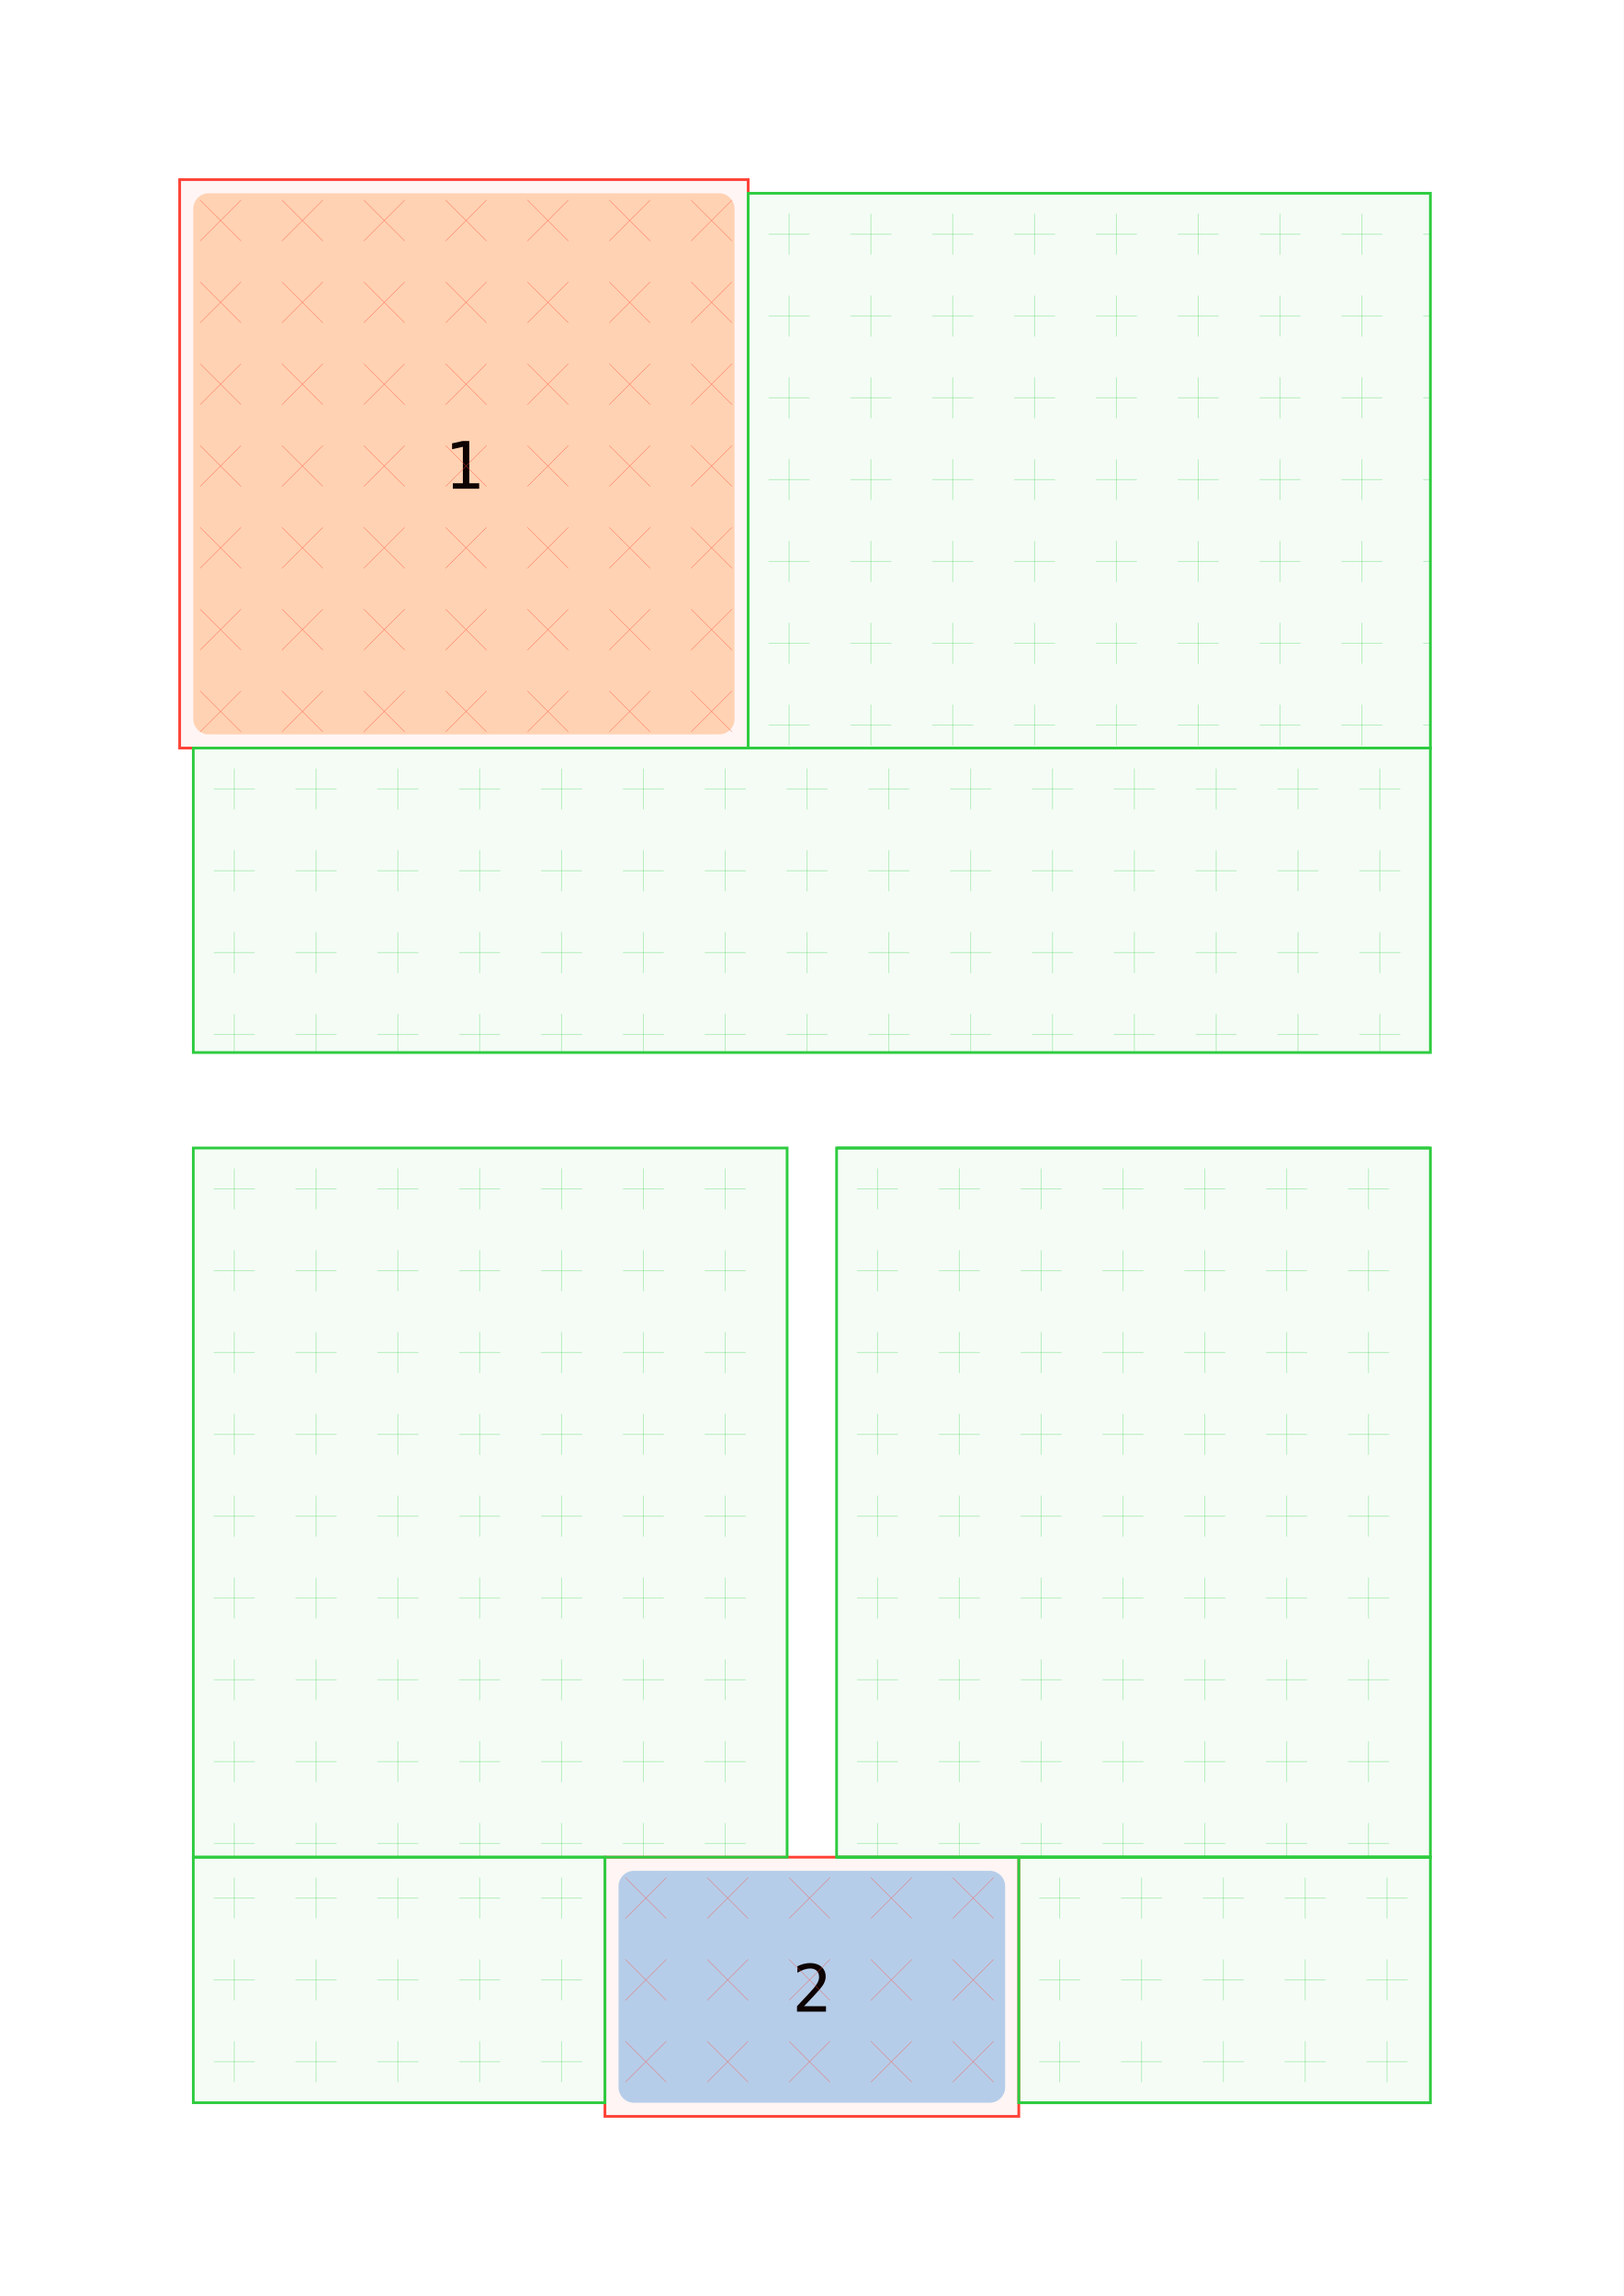
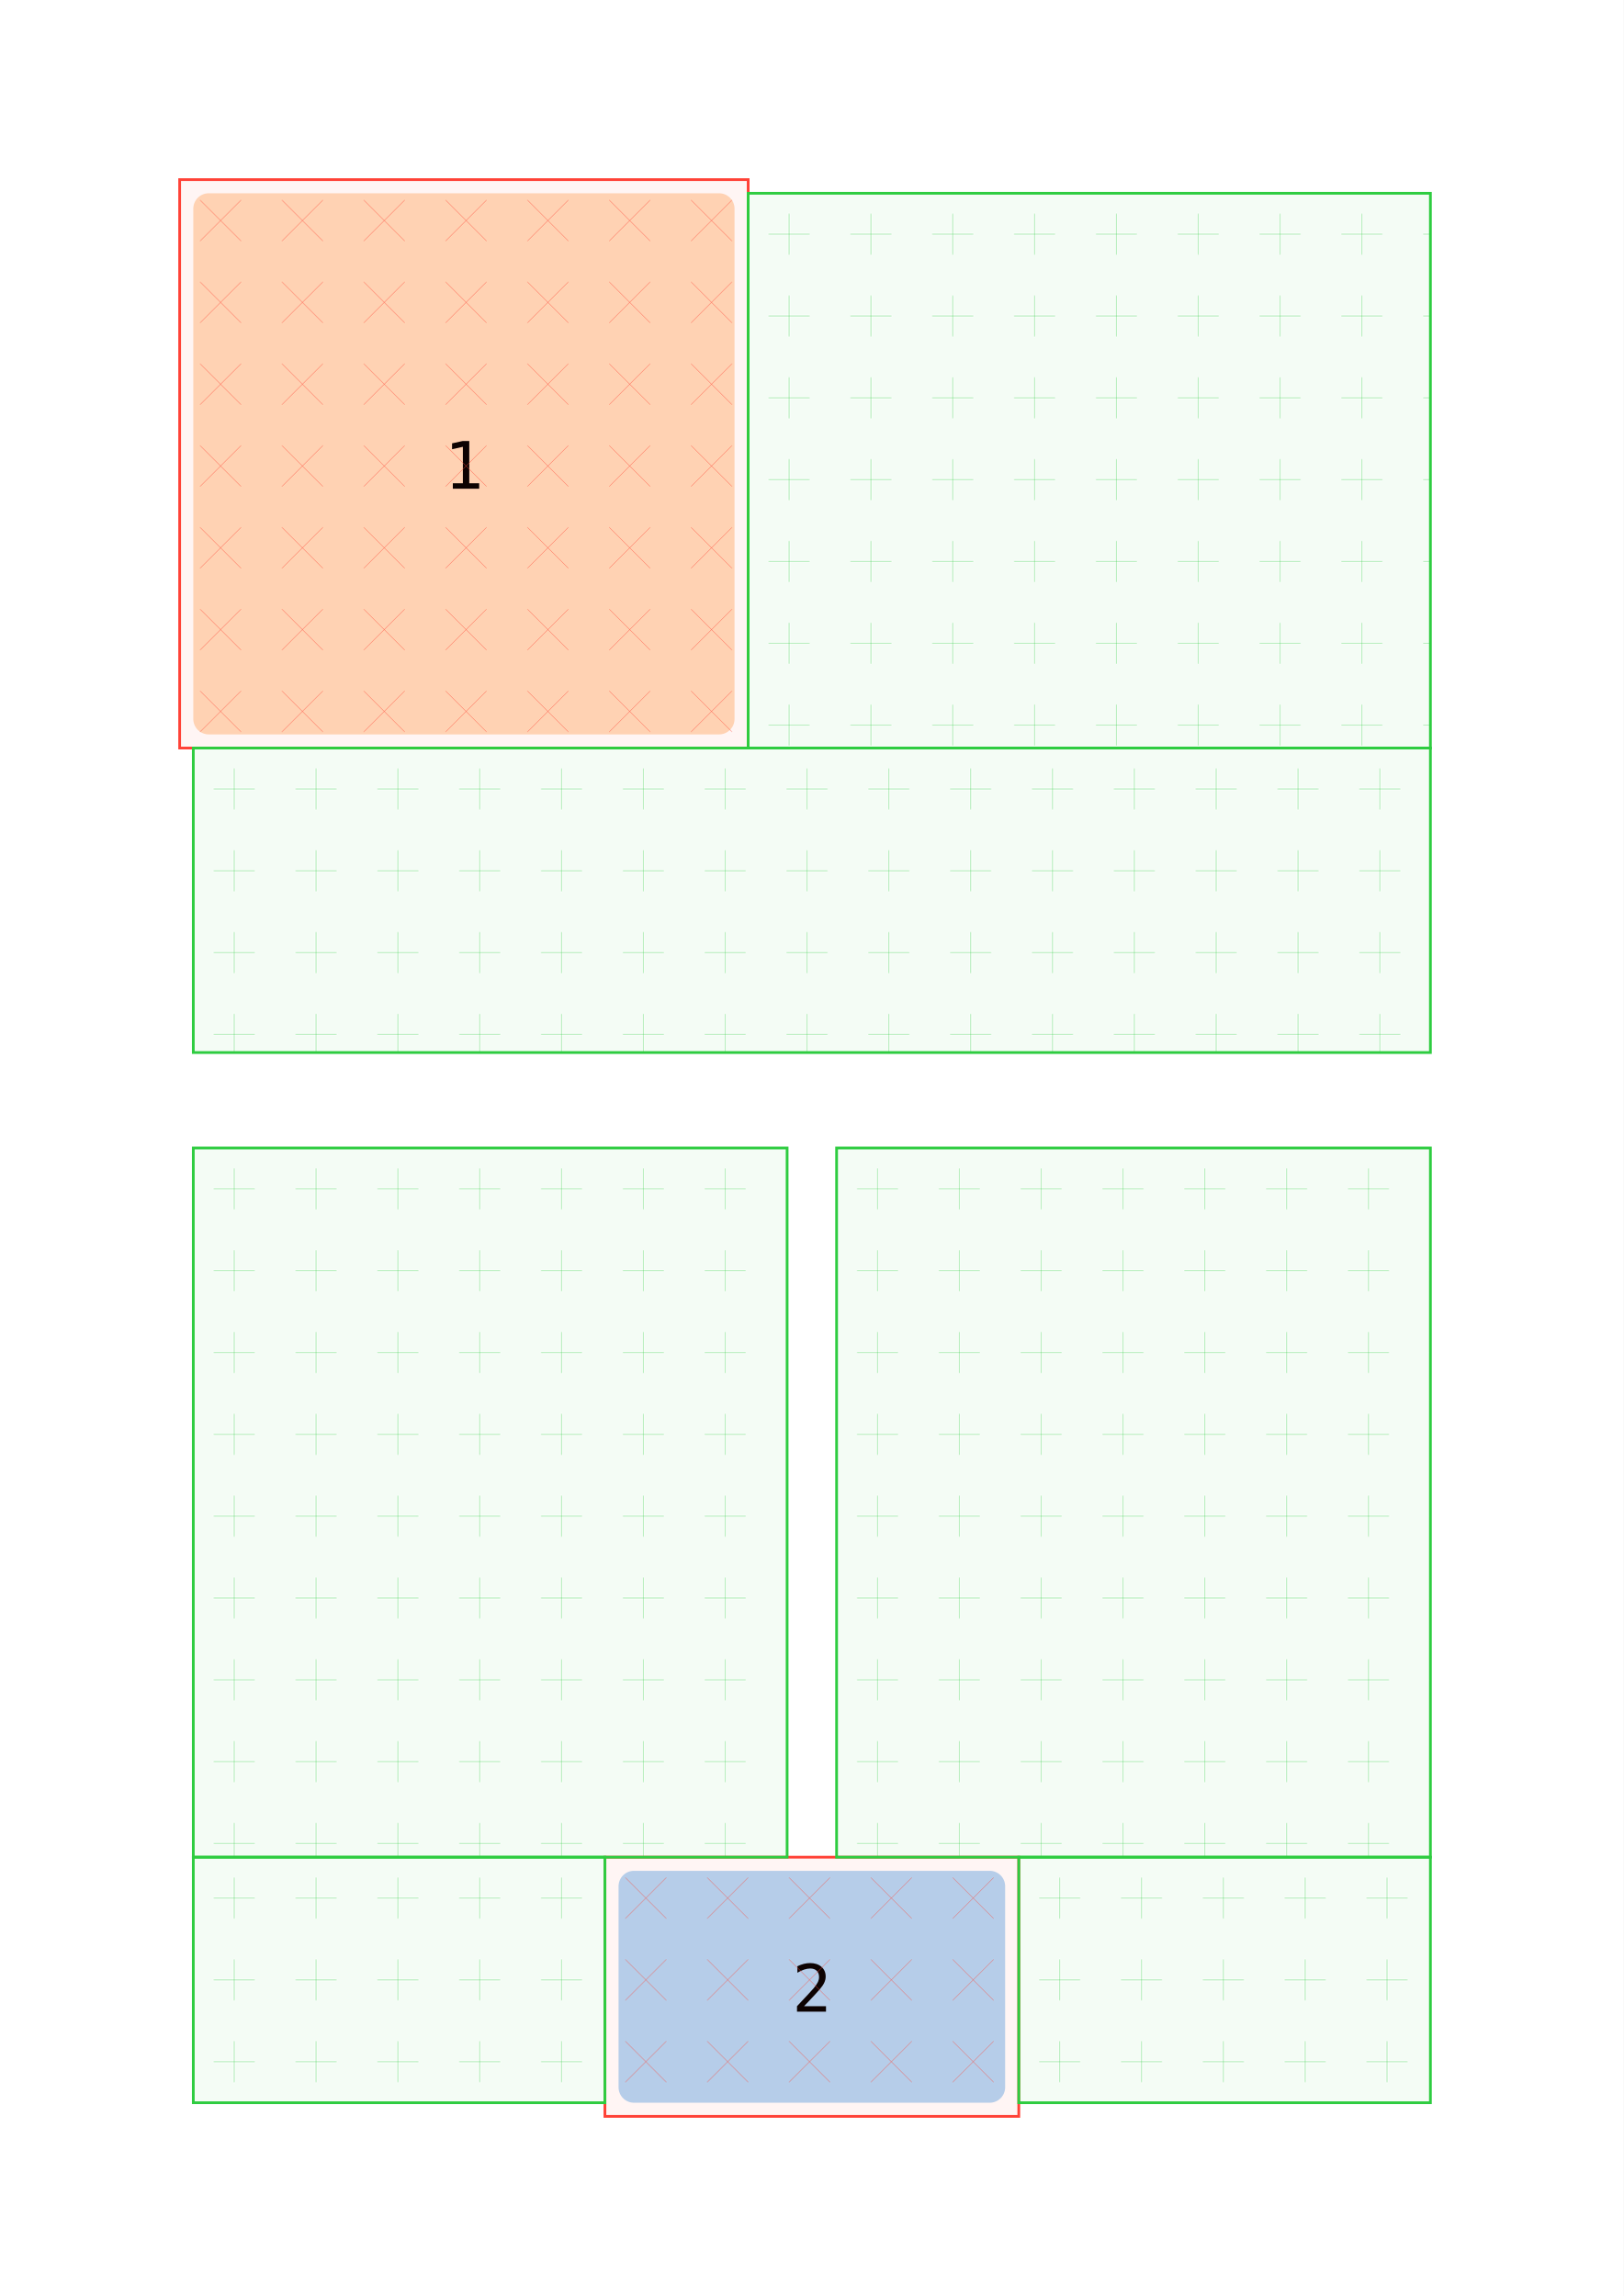
<svg xmlns="http://www.w3.org/2000/svg" xmlns:xlink="http://www.w3.org/1999/xlink" class="typst-doc" viewBox="0 0 595.276 841.89" width="595.276pt" height="841.89pt">
  <path class="typst-shape" fill="#ffffff" fill-rule="nonzero" d="M 0 0 L 0 841.89 L 595.276 841.89 L 595.276 0 Z " />
  <g>
    <g transform="translate(70.86614 70.86614)">
      <g class="typst-group">
        <g>
          <g transform="translate(0 0)">
            <g class="typst-group">
              <g>
                <g transform="translate(-0 -0)">
                  <path class="typst-shape" fill="#ff851b4d" fill-rule="nonzero" d="M 0 5.669 C 0 2.538 2.538 0 5.669 0 L 192.756 0 C 195.887 0 198.425 2.538 198.425 5.669 L 198.425 192.756 C 198.425 195.887 195.887 198.425 192.756 198.425 L 5.669 198.425 C 2.538 198.425 0 195.887 0 192.756 Z " />
                </g>
                <g transform="translate(91.98799 108.3298)">
                  <g class="typst-text" transform="scale(1, -1)">
                    <use xlink:href="#gF240486548E416AE1A570F31F6ED1982" x="0" fill="#000000" fill-rule="nonzero" />
                  </g>
                </g>
              </g>
            </g>
          </g>
          <g transform="translate(-5 -5)">
            <g class="typst-group">
              <g>
                <g transform="translate(-0 -0)">
-                   <path class="typst-shape" fill="url(#pAFBE9DAD44C9738A169C560DD08098E)" fill-rule="nonzero" stroke="#ff4136" stroke-width="1" stroke-linecap="butt" stroke-linejoin="miter" stroke-miterlimit="4" d="M 0 0 L 0 208.425 L 208.425 208.425 L 208.425 0 Z " />
+                   <path class="typst-shape" fill="url(#p888B43E401F3DEB6008890AC710BDEEA)" fill-rule="nonzero" stroke="#ff4136" stroke-width="1" stroke-linecap="butt" stroke-linejoin="miter" stroke-miterlimit="4" d="M 0 0 L 0 208.425 L 208.425 208.425 L 208.425 0 Z " />
                </g>
              </g>
            </g>
          </g>
          <g transform="translate(203.4252 0)">
            <g class="typst-group">
              <g>
                <g transform="translate(-0 -0)">
-                   <path class="typst-shape" fill="url(#pB5DC8F755736364A0618CEF27585FFED)" fill-rule="nonzero" stroke="#2ecc40" stroke-width="1" stroke-linecap="butt" stroke-linejoin="miter" stroke-miterlimit="4" d="M 0 0 L 0 203.425 L 250.118 203.425 L 250.118 0 Z " />
+                   <path class="typst-shape" fill="url(#p445DE87C6A903B617CF8FEFDC51B716C)" fill-rule="nonzero" stroke="#2ecc40" stroke-width="1" stroke-linecap="butt" stroke-linejoin="miter" stroke-miterlimit="4" d="M 0 0 L 0 203.425 L 250.118 203.425 L 250.118 0 Z " />
                </g>
              </g>
            </g>
          </g>
          <g transform="translate(0 203.4252)">
            <g class="typst-group">
              <g>
                <g transform="translate(-0 -0)">
-                   <path class="typst-shape" fill="url(#pB5DC8F755736364A0618CEF27585FFED)" fill-rule="nonzero" stroke="#2ecc40" stroke-width="1" stroke-linecap="butt" stroke-linejoin="miter" stroke-miterlimit="4" d="M 0 0 L 0 111.646 L 453.543 111.646 L 453.543 0 Z " />
+                   <path class="typst-shape" fill="url(#p445DE87C6A903B617CF8FEFDC51B716C)" fill-rule="nonzero" stroke="#2ecc40" stroke-width="1" stroke-linecap="butt" stroke-linejoin="miter" stroke-miterlimit="4" d="M 0 0 L 0 111.646 L 453.543 111.646 L 453.543 0 Z " />
                </g>
              </g>
            </g>
          </g>
        </g>
      </g>
    </g>
    <g transform="translate(70.86614 70.86614)">
      <g class="typst-group">
        <g>
          <g transform="translate(155.9055 615.1181)">
            <g class="typst-group">
              <g>
                <g transform="translate(-0 -0)">
                  <path class="typst-shape" fill="#0074d94d" fill-rule="nonzero" d="M 0 5.669 C 0 2.538 2.538 0 5.669 0 L 136.063 0 C 139.194 0 141.732 2.538 141.732 5.669 L 141.732 79.37 C 141.732 82.501 139.194 85.039 136.063 85.039 L 5.669 85.039 C 2.538 85.039 0 82.501 0 79.37 Z " />
                </g>
                <g transform="translate(63.64153 51.63687)">
                  <g class="typst-text" transform="scale(1, -1)">
                    <use xlink:href="#g21E883D563F2E9D303D6F61E0E635A13" x="0" fill="#000000" fill-rule="nonzero" />
                  </g>
                </g>
              </g>
            </g>
          </g>
          <g transform="translate(150.9055 610.1181)">
            <g class="typst-group">
              <g>
                <g transform="translate(-0 -0)">
-                   <path class="typst-shape" fill="url(#pAFBE9DAD44C9738A169C560DD08098E)" fill-rule="nonzero" stroke="#ff4136" stroke-width="1" stroke-linecap="butt" stroke-linejoin="miter" stroke-miterlimit="4" d="M 0 0 L 0 95.039 L 151.732 95.039 L 151.732 0 Z " />
+                   <path class="typst-shape" fill="url(#p888B43E401F3DEB6008890AC710BDEEA)" fill-rule="nonzero" stroke="#ff4136" stroke-width="1" stroke-linecap="butt" stroke-linejoin="miter" stroke-miterlimit="4" d="M 0 0 L 0 95.039 L 151.732 95.039 L 151.732 0 Z " />
                </g>
              </g>
            </g>
          </g>
          <g transform="translate(0 350.0787)">
            <g class="typst-group">
              <g>
                <g transform="translate(-0 -0)">
-                   <path class="typst-shape" fill="url(#pB5DC8F755736364A0618CEF27585FFED)" fill-rule="nonzero" stroke="#2ecc40" stroke-width="1" stroke-linecap="butt" stroke-linejoin="miter" stroke-miterlimit="4" d="M 0 0 L 0 260.039 L 217.701 260.039 L 217.701 0 Z " />
+                   <path class="typst-shape" fill="url(#p445DE87C6A903B617CF8FEFDC51B716C)" fill-rule="nonzero" stroke="#2ecc40" stroke-width="1" stroke-linecap="butt" stroke-linejoin="miter" stroke-miterlimit="4" d="M 0 0 L 0 260.039 L 217.701 260.039 L 217.701 0 Z " />
                </g>
              </g>
            </g>
          </g>
          <g transform="translate(0 610.1181)">
            <g class="typst-group">
              <g>
                <g transform="translate(-0 -0)">
-                   <path class="typst-shape" fill="url(#pB5DC8F755736364A0618CEF27585FFED)" fill-rule="nonzero" stroke="#2ecc40" stroke-width="1" stroke-linecap="butt" stroke-linejoin="miter" stroke-miterlimit="4" d="M 0 0 L 0 90.039 L 150.906 90.039 L 150.906 0 Z " />
+                   <path class="typst-shape" fill="url(#p445DE87C6A903B617CF8FEFDC51B716C)" fill-rule="nonzero" stroke="#2ecc40" stroke-width="1" stroke-linecap="butt" stroke-linejoin="miter" stroke-miterlimit="4" d="M 0 0 L 0 90.039 L 150.906 90.039 L 150.906 0 Z " />
                </g>
              </g>
            </g>
          </g>
          <g transform="translate(235.8425 350.0787)">
            <g class="typst-group">
              <g>
                <g transform="translate(-0 -0)">
-                   <path class="typst-shape" fill="url(#pB5DC8F755736364A0618CEF27585FFED)" fill-rule="nonzero" stroke="#2ecc40" stroke-width="1" stroke-linecap="butt" stroke-linejoin="miter" stroke-miterlimit="4" d="M 0 0 L 0 0 L 217.701 0 L 217.701 0 Z " />
-                 </g>
-               </g>
-             </g>
-           </g>
-           <g transform="translate(235.8425 350.0787)">
-             <g class="typst-group">
-               <g>
-                 <g transform="translate(-0 -0)">
-                   <path class="typst-shape" fill="url(#pB5DC8F755736364A0618CEF27585FFED)" fill-rule="nonzero" stroke="#2ecc40" stroke-width="1" stroke-linecap="butt" stroke-linejoin="miter" stroke-miterlimit="4" d="M 0 0 L 0 260.039 L 217.701 260.039 L 217.701 0 Z " />
-                 </g>
-               </g>
-             </g>
-           </g>
-           <g transform="translate(235.8425 610.1181)">
-             <g class="typst-group">
-               <g>
-                 <g transform="translate(-0 -0)">
-                   <path class="typst-shape" fill="url(#pB5DC8F755736364A0618CEF27585FFED)" fill-rule="nonzero" stroke="#2ecc40" stroke-width="1" stroke-linecap="butt" stroke-linejoin="miter" stroke-miterlimit="4" d="M 0 0 L 0 0 L 217.701 0 L 217.701 0 Z " />
-                 </g>
-               </g>
-             </g>
-           </g>
-           <g transform="translate(235.8425 610.1181)">
-             <g class="typst-group">
-               <g>
-                 <g transform="translate(-0 -0)">
-                   <path class="typst-shape" fill="url(#pB5DC8F755736364A0618CEF27585FFED)" fill-rule="nonzero" stroke="#2ecc40" stroke-width="1" stroke-linecap="butt" stroke-linejoin="miter" stroke-miterlimit="4" d="M 0 0 L 0 0 L 217.701 0 L 217.701 0 Z " />
+                   <path class="typst-shape" fill="url(#p445DE87C6A903B617CF8FEFDC51B716C)" fill-rule="nonzero" stroke="#2ecc40" stroke-width="1" stroke-linecap="butt" stroke-linejoin="miter" stroke-miterlimit="4" d="M 0 0 L 0 260.039 L 217.701 260.039 L 217.701 0 Z " />
                </g>
              </g>
            </g>
          </g>
          <g transform="translate(302.6378 610.1181)">
            <g class="typst-group">
              <g>
                <g transform="translate(-0 -0)">
-                   <path class="typst-shape" fill="url(#pB5DC8F755736364A0618CEF27585FFED)" fill-rule="nonzero" stroke="#2ecc40" stroke-width="1" stroke-linecap="butt" stroke-linejoin="miter" stroke-miterlimit="4" d="M 0 0 L 0 90.039 L 150.906 90.039 L 150.906 0 Z " />
-                 </g>
-               </g>
-             </g>
-           </g>
-           <g transform="translate(302.6378 700.1575)">
-             <g class="typst-group">
-               <g>
-                 <g transform="translate(-0 -0)">
-                   <path class="typst-shape" fill="url(#pB5DC8F755736364A0618CEF27585FFED)" fill-rule="nonzero" stroke="#2ecc40" stroke-width="1" stroke-linecap="butt" stroke-linejoin="miter" stroke-miterlimit="4" d="M 0 0 L 0 0 L 150.906 0 L 150.906 0 Z " />
+                   <path class="typst-shape" fill="url(#p445DE87C6A903B617CF8FEFDC51B716C)" fill-rule="nonzero" stroke="#2ecc40" stroke-width="1" stroke-linecap="butt" stroke-linejoin="miter" stroke-miterlimit="4" d="M 0 0 L 0 90.039 L 150.906 90.039 L 150.906 0 Z " />
                </g>
              </g>
            </g>
          </g>
        </g>
      </g>
    </g>
  </g>
  <defs id="glyph">
    <symbol id="gF240486548E416AE1A570F31F6ED1982" overflow="visible">
      <path d="M 3.164 1.992 L 6.844 1.992 L 6.844 15.363 L 2.883 14.473 L 2.883 16.629 L 6.82 17.496 L 9.188 17.496 L 9.188 1.992 L 12.82 1.992 L 12.82 0 L 3.164 0 L 3.164 1.992 Z " />
    </symbol>
    <symbol id="g21E883D563F2E9D303D6F61E0E635A13" overflow="visible">
      <path d="M 4.371 1.992 L 12.41 1.992 L 12.41 0 L 1.781 0 L 1.781 1.992 Q 3.973 4.301 5.613 6.07 Q 7.254 7.84 7.875 8.566 Q 9.047 9.996 9.457 10.881 Q 9.867 11.766 9.867 12.691 Q 9.867 14.156 9.006 14.988 Q 8.145 15.82 6.645 15.82 Q 5.578 15.82 4.406 15.434 Q 3.234 15.047 1.922 14.262 L 1.922 16.652 Q 3.129 17.227 4.295 17.52 Q 5.461 17.812 6.598 17.812 Q 9.164 17.812 10.729 16.447 Q 12.293 15.082 12.293 12.867 Q 12.293 11.742 11.771 10.617 Q 11.25 9.492 10.078 8.133 Q 9.422 7.371 8.174 6.023 Q 6.926 4.676 4.371 1.992 Z " />
    </symbol>
  </defs>
  <defs id="tilings">
-     <pattern id="tD60A74BDB0B2841FADD1770373455C81" width="30" height="30" patternUnits="userSpaceOnUse" viewBox="0 0 30.000 30.000">
+     <pattern id="tB0999E0470709C8AB9C188C2E668C9B" width="30" height="30" patternUnits="userSpaceOnUse" viewBox="0 0 30.000 30.000">
      <g>
        <g transform="translate(0 0)">
          <g class="typst-group">
            <g>
              <g transform="translate(-0 -0)">
                <path class="typst-shape" fill="#ff41360d" fill-rule="nonzero" d="M 0 0 L 0 30 L 30 30 L 30 0 Z " />
              </g>
            </g>
          </g>
        </g>
        <g transform="translate(7.5 7.5)">
          <path class="typst-shape" fill="none" stroke="#ff4136" stroke-width="0.1" stroke-linecap="butt" stroke-linejoin="miter" stroke-miterlimit="4" d="M 0 0 L 15 15 " />
        </g>
        <g transform="translate(7.5 22.5)">
          <path class="typst-shape" fill="none" stroke="#ff4136" stroke-width="0.1" stroke-linecap="butt" stroke-linejoin="miter" stroke-miterlimit="4" d="M 0 0 L 15 -15 " />
        </g>
      </g>
    </pattern>
-     <pattern id="t94477CD21AA492C9088B542D4DADF426" width="30" height="30" patternUnits="userSpaceOnUse" viewBox="0 0 30.000 30.000">
+     <pattern id="t53D0BE825C3829C0D787852EB7D46AF7" width="30" height="30" patternUnits="userSpaceOnUse" viewBox="0 0 30.000 30.000">
      <g>
        <g transform="translate(0 0)">
          <g class="typst-group">
            <g>
              <g transform="translate(-0 -0)">
                <path class="typst-shape" fill="#2ecc400d" fill-rule="nonzero" d="M 0 0 L 0 30 L 30 30 L 30 0 Z " />
              </g>
            </g>
          </g>
        </g>
        <g transform="translate(7.5 15)">
          <path class="typst-shape" fill="none" stroke="#2ecc40" stroke-width="0.1" stroke-linecap="butt" stroke-linejoin="miter" stroke-miterlimit="4" d="M 0 0 L 15 0 " />
        </g>
        <g transform="translate(15 7.5)">
          <path class="typst-shape" fill="none" stroke="#2ecc40" stroke-width="0.1" stroke-linecap="butt" stroke-linejoin="miter" stroke-miterlimit="4" d="M 0 0 L 0 15 " />
        </g>
      </g>
    </pattern>
  </defs>
  <defs id="tilings-refs">
-     <pattern patternTransform="matrix(1 0 0 1 0 0)" id="pAFBE9DAD44C9738A169C560DD08098E" href="#tD60A74BDB0B2841FADD1770373455C81" xlink:href="#tD60A74BDB0B2841FADD1770373455C81" />
-     <pattern patternTransform="matrix(1 0 0 1 0 0)" id="pB5DC8F755736364A0618CEF27585FFED" href="#t94477CD21AA492C9088B542D4DADF426" xlink:href="#t94477CD21AA492C9088B542D4DADF426" />
+     <pattern patternTransform="matrix(1 0 0 1 0 0)" id="p888B43E401F3DEB6008890AC710BDEEA" href="#tB0999E0470709C8AB9C188C2E668C9B" xlink:href="#tB0999E0470709C8AB9C188C2E668C9B" />
+     <pattern patternTransform="matrix(1 0 0 1 0 0)" id="p445DE87C6A903B617CF8FEFDC51B716C" href="#t53D0BE825C3829C0D787852EB7D46AF7" xlink:href="#t53D0BE825C3829C0D787852EB7D46AF7" />
  </defs>
</svg>
